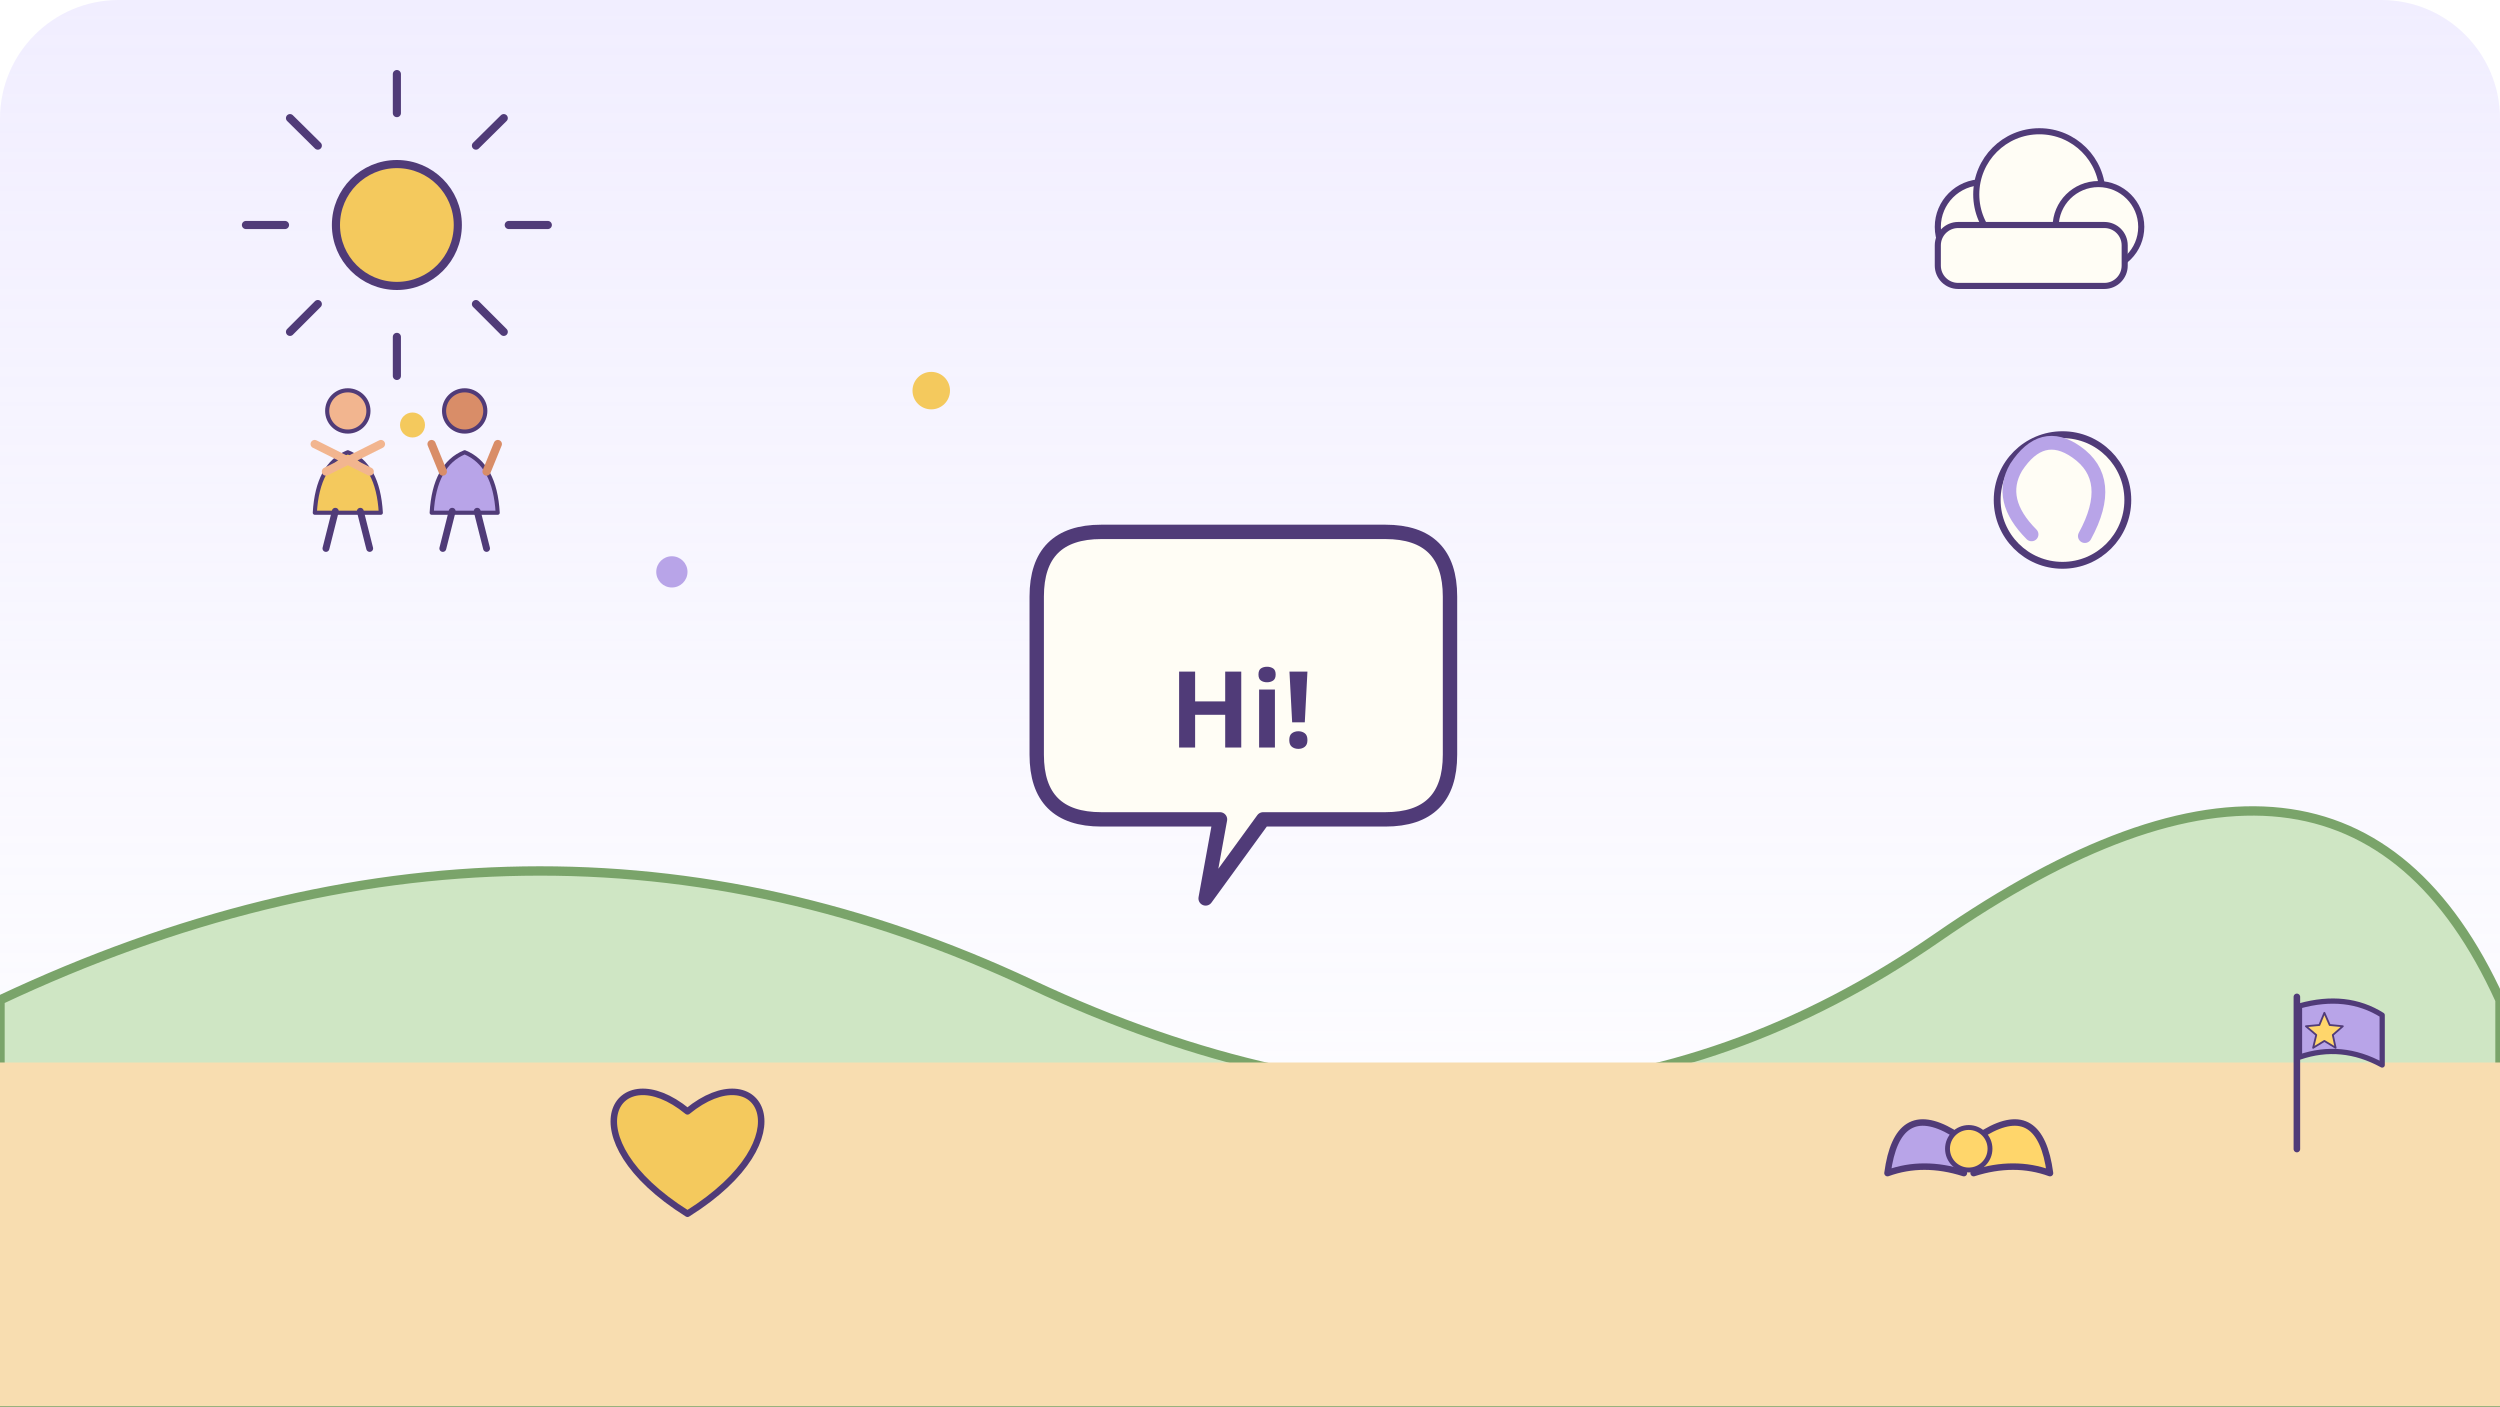
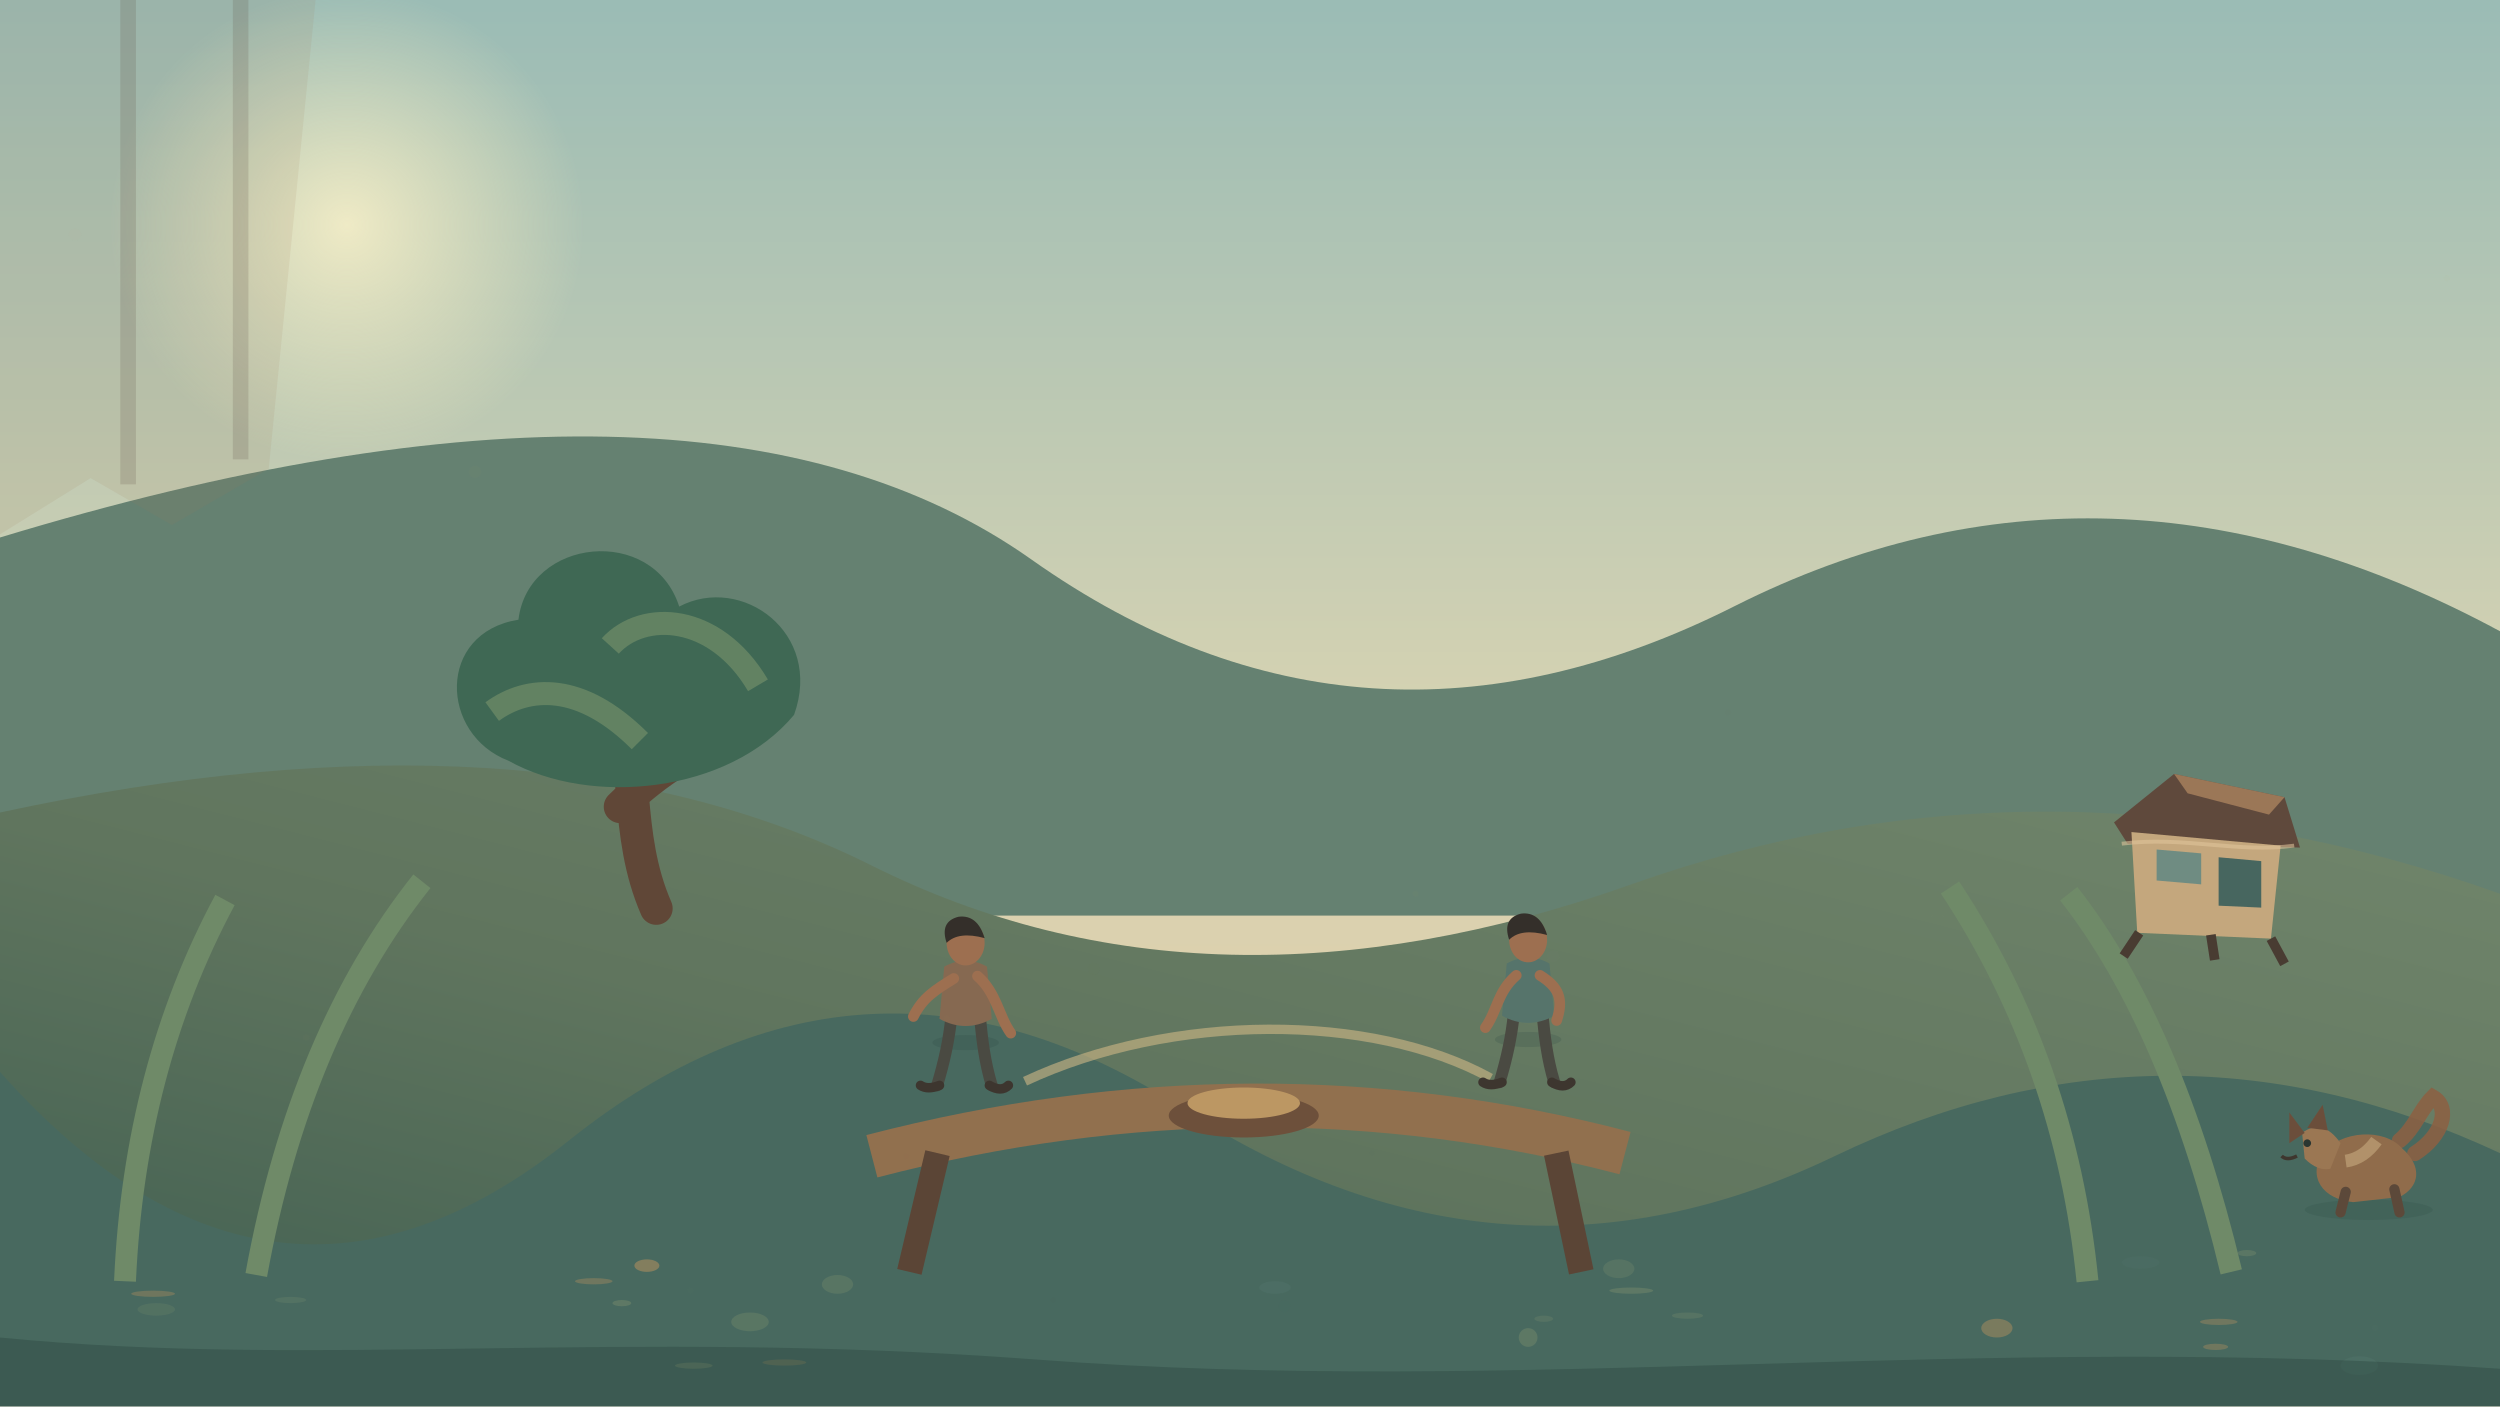
- <svg xmlns="http://www.w3.org/2000/svg" width="800" height="450" viewBox="0 0 800 450" role="img" aria-labelledby="title desc">
+ <svg xmlns="http://www.w3.org/2000/svg" width="800" height="450" viewBox="0 0 800 450">
  <defs>
    <linearGradient id="sky" x1="0" y1="0" x2="0" y2="1">
-       <stop offset="0" stop-color="#F1EEFF" />
-       <stop offset="1" stop-color="#FFFFFF" stop-opacity="0.72" />
+       <stop stop-color="#9bbcb5" />
+       <stop offset=".52" stop-color="#d7d3b2" />
+       <stop offset="1" stop-color="#e5cda7" />
    </linearGradient>
+     <linearGradient id="earth" x1="0" y1="0" x2="1" y2="1">
+       <stop stop-color="#71866c" />
+       <stop offset=".54" stop-color="#60755e" />
+       <stop offset="1" stop-color="#3d5d50" />
+     </linearGradient>
+     <linearGradient id="water" x1="0" y1="0" x2="1" y2=".7">
+       <stop stop-color="#85aea9" />
+       <stop offset=".55" stop-color="#567f7b" />
+       <stop offset="1" stop-color="#345e5c" />
+     </linearGradient>
+     <linearGradient id="wood" x1="0" y1="0" x2="1" y2="1">
+       <stop stop-color="#aa7752" />
+       <stop offset=".55" stop-color="#76503c" />
+       <stop offset="1" stop-color="#4f3b32" />
+     </linearGradient>
+     <radialGradient id="light">
+       <stop stop-color="#fff4ca" stop-opacity=".8" />
+       <stop offset="1" stop-color="#fff1c0" stop-opacity="0" />
+     </radialGradient>
+     <filter id="soft" x="-20%" y="-30%" width="140%" height="170%">
+       <feGaussianBlur stdDeviation="6" />
+     </filter>
  </defs>
-   <rect width="800" height="450" rx="38" fill="url(#sky)" />
-   <line x1="127.0" y1="36.2" x2="127.0" y2="23.7" stroke="#503B78" stroke-width="2.6" stroke-linecap="round" />
-   <line x1="152.3" y1="46.6" x2="161.2" y2="37.8" stroke="#503B78" stroke-width="2.6" stroke-linecap="round" />
-   <line x1="162.8" y1="72.0" x2="175.3" y2="72.0" stroke="#503B78" stroke-width="2.6" stroke-linecap="round" />
-   <line x1="152.3" y1="97.3" x2="161.2" y2="106.2" stroke="#503B78" stroke-width="2.6" stroke-linecap="round" />
-   <line x1="127.0" y1="107.8" x2="127.0" y2="120.3" stroke="#503B78" stroke-width="2.6" stroke-linecap="round" />
-   <line x1="101.7" y1="97.3" x2="92.8" y2="106.2" stroke="#503B78" stroke-width="2.6" stroke-linecap="round" />
-   <line x1="91.2" y1="72.0" x2="78.7" y2="72.0" stroke="#503B78" stroke-width="2.6" stroke-linecap="round" />
-   <line x1="101.7" y1="46.6" x2="92.8" y2="37.8" stroke="#503B78" stroke-width="2.6" stroke-linecap="round" />
-   <circle cx="127" cy="72" r="19.5" fill="#F4C95D" stroke="#503B78" stroke-width="2.6" />
-   <circle cx="634.4" cy="72.6" r="14.3" fill="#FFFDF5" stroke="#503B78" stroke-width="1.95" />
-   <circle cx="652.6" cy="62.2" r="20.2" fill="#FFFDF5" stroke="#503B78" stroke-width="1.95" />
-   <circle cx="671.5" cy="72.6" r="13.7" fill="#FFFDF5" stroke="#503B78" stroke-width="1.95" />
-   <rect x="620.1" y="72.0" width="59.8" height="19.5" rx="6.5" fill="#FFFDF5" stroke="#503B78" stroke-width="1.95" />
-   <path d="M0 320 Q170 240 330 315 T620 300 T800 320 L800 450 L0 450 Z" fill="#CFE6C4" stroke="#7AA46A" stroke-width="3" stroke-linecap="round" stroke-linejoin="round" />
-   <rect x="0" y="340" width="800" height="110" rx="0" fill="#F8DDB0" stroke="none" stroke-width="0" />
-   <path d="M331.75,190.9 Q331.75,170.2 352.45,170.2 L443.3,170.2 Q464.0,170.2 464.0,190.9 L464.0,241.5 Q464.0,262.2 443.3,262.2 L404.2,262.2 L385.8,287.5 L390.4,262.2 L352.45,262.2 Q331.75,262.2 331.75,241.5 Z" fill="#FFFDF5" stroke="#503B78" stroke-width="4.6" stroke-linecap="round" stroke-linejoin="round" />
-   <text x="397.3" y="239.2" font-family="sans-serif" font-size="34" font-weight="700" text-anchor="middle" fill="#503B78">Hi!</text>
-   <circle cx="111.3" cy="131.5" r="6.6" fill="#F2B58F" stroke="#503B78" stroke-width="1.32" />
-   <path d="M100.74,164.08 Q101.62,148.68 111.3,144.72 Q120.98,148.68 121.86,164.08 Z" fill="#F4C95D" stroke="#503B78" stroke-width="1.32" stroke-linecap="round" stroke-linejoin="round" />
-   <line x1="104.3" y1="150.9" x2="121.9" y2="142.1" stroke="#F2B58F" stroke-width="2.64" stroke-linecap="round" />
-   <line x1="118.3" y1="150.9" x2="100.7" y2="142.1" stroke="#F2B58F" stroke-width="2.64" stroke-linecap="round" />
-   <line x1="107.3" y1="163.6" x2="104.3" y2="175.5" stroke="#503B78" stroke-width="2.2" stroke-linecap="round" />
-   <line x1="115.3" y1="163.6" x2="118.3" y2="175.5" stroke="#503B78" stroke-width="2.2" stroke-linecap="round" />
-   <circle cx="148.7" cy="131.5" r="6.6" fill="#D98D68" stroke="#503B78" stroke-width="1.32" />
-   <path d="M138.14,164.08 Q139.02,148.68 148.7,144.72 Q158.38,148.68 159.26,164.08 Z" fill="#B8A4E8" stroke="#503B78" stroke-width="1.32" stroke-linecap="round" stroke-linejoin="round" />
-   <line x1="141.7" y1="150.9" x2="138.1" y2="142.1" stroke="#D98D68" stroke-width="2.64" stroke-linecap="round" />
-   <line x1="155.7" y1="150.9" x2="159.3" y2="142.1" stroke="#D98D68" stroke-width="2.64" stroke-linecap="round" />
-   <line x1="144.7" y1="163.6" x2="141.7" y2="175.5" stroke="#503B78" stroke-width="2.2" stroke-linecap="round" />
-   <line x1="152.7" y1="163.6" x2="155.7" y2="175.5" stroke="#503B78" stroke-width="2.2" stroke-linecap="round" />
-   <circle cx="660" cy="160" r="20.9" fill="#FFFDF5" stroke="#503B78" stroke-width="2.2" />
-   <path d="M667.15,171.55 Q677.05,153.4 664.4,144.6 Q653.4,136.9 645.15,149.55 Q639.1,160 650.1,171.0" fill="none" stroke="#B8A4E8" stroke-width="4.4" stroke-linecap="round" stroke-linejoin="round" />
-   <path d="M220,388.4 C181.0,363.96 197.12,336.92 220,355.64 C242.88,336.92 259.0,363.96 220,388.4 Z" fill="#F4C95D" stroke="#503B78" stroke-width="2.08" stroke-linecap="round" stroke-linejoin="round" />
-   <path d="M604.0,375.4 Q607.12,352.0 624.8,362.4 L628.44,375.4 Q615.44,371.24 604.0,375.4 Z" fill="#B8A4E8" stroke="#503B78" stroke-width="2.08" stroke-linecap="round" stroke-linejoin="round" />
-   <path d="M656.0,375.4 Q652.88,352.0 635.2,362.4 L631.56,375.4 Q644.56,371.24 656.0,375.4 Z" fill="#FFD66B" stroke="#503B78" stroke-width="2.08" stroke-linecap="round" stroke-linejoin="round" />
-   <circle cx="630" cy="367.6" r="6.8" fill="#FFD66B" stroke="#503B78" stroke-width="1.56" />
-   <circle cx="132" cy="136" r="4" fill="#F4C95D" stroke="none" stroke-width="0" />
-   <circle cx="215" cy="183" r="5" fill="#B8A4E8" stroke="none" stroke-width="0" />
-   <circle cx="298" cy="125" r="6" fill="#F4C95D" stroke="none" stroke-width="0" />
-   <line x1="735" y1="319.0" x2="735" y2="367.7" stroke="#503B78" stroke-width="2.1" stroke-linecap="round" />
-   <path d="M735.84,321.9 Q750.96,317.7 762.3,324.84 L762.3,340.8 Q749.28,333.66 735.84,338.28 Z" fill="#B8A4E8" stroke="#503B78" stroke-width="1.68" stroke-linecap="round" stroke-linejoin="round" />
-   <polygon points="743.8,324.1 745.5,328.0 749.7,328.4 746.5,331.2 747.4,335.3 743.8,333.1 740.2,335.3 741.2,331.2 737.9,328.4 742.2,328.0" fill="#FFD66B" stroke="#503B78" stroke-width="0.588" stroke-linejoin="round" />
+   <g transform="translate(800 0) scale(-1 1)">
+     <rect width="800" height="450" fill="url(#sky)" />
+     <circle cx="689" cy="72" r="76" fill="url(#light)" />
+     <path d="M0 202q126-68 245-8t225-15t330-7v121H0Z" fill="#658171" />
+     <path d="M0 286q143-51 278-3t243-6t279-17v190H0Z" fill="url(#earth)" />
+     <path d="M0 369Q107 319 213 370T421 355T618 365T800 343V450H0Z" fill="#48695f" />
+     <path d="M86 407q19-79 52-121M132 410q7-70 44-126M718 408q-14-77-53-126M760 410q-3-68-32-122" fill="none" stroke="#6f8a68" stroke-width="7" />
+     <g transform="translate(64 252) scale(0.62)">
+       <path d="M0 31 L8 5 L65 -7 L96 18 L89 29Z" fill="#5f493c" />
+       <path d="M8 5 L65 -7 L58 3 L16 14Z" fill="#b58a62" opacity=".7" />
+       <path d="M10 30 L87 23 L84 75 L15 78Z" fill="#c4a77d" />
+       <path d="M20 38 l22 -2 l0 25 l-22 1Z" fill="#47665f" />
+       <path d="M51 34 l23 -2 l0 16 l-23 2Z" fill="#6f8c82" />
+       <path d="M15 78 L8 91 M83 75 L91 87 M46 76 L44 89" stroke="#493c32" stroke-width="5" />
+       <path d="M3 30 C32 34 60 25 92 29" fill="none" stroke="#e2c79d" stroke-width="2" opacity=".55" />
+     </g>
+     <g transform="translate(590 213) scale(1.05)">
+       <path d="M0 74 C10 51 5 29 13 3 M11 43 C-1 31 -12 26 -20 21 M10 31 C27 19 31 10 39 0" fill="none" stroke="#604737" stroke-width="10" stroke-linecap="round" />
+       <path d="M-42 15 C-51 -10 -26 -28 -7 -18 C1 -43 39 -39 42 -14 C67 -10 66 21 45 29 C20 43 -22 39 -42 15Z" fill="#3f6854" />
+       <path d="M-31 6 C-18 -16 4 -17 14 -6 M5 23 C23 5 39 6 50 14" fill="none" stroke="#75906a" stroke-width="7" opacity=".65" />
+     </g>
+     <path d="M280 369 Q398 338 521 370" fill="none" stroke="#91704e" stroke-width="14" />
+     <path d="M302 369 L294 407 M500 369 L509 407" stroke="#5b4536" stroke-width="8" />
+     <path d="M323 345 C361 324 425 324 472 346" fill="none" stroke="#cfb785" stroke-width="3" opacity=".6" />
+     <g transform="translate(311.0 303.0) scale(0.760)">
+       <ellipse cx="0" cy="39" rx="14" ry="3.2" fill="#203c38" opacity=".16" />
+       <path d="M-6 28 C-7 38 -8 47 -11 57 M6 28 C7 38 9 47 12 57" fill="none" stroke="#4a4a42" stroke-width="5" stroke-linecap="round" />
+       <path d="M-10 57 Q-15 60 -18 57 M11 57 Q16 59 19 57" fill="none" stroke="#3d362f" stroke-width="4" stroke-linecap="round" />
+       <path d="M-9 7 Q0 2 9 7 L11 29 Q0 35 -11 29Z" fill="#56746b" />
+       <path d="M-5 12 C-13 17 -15 22 -12 31" fill="none" stroke="#9d6f50" stroke-width="4.5" stroke-linecap="round" />
+       <path d="M5 12 C13 19 13 27 18 34" fill="none" stroke="#9d6f50" stroke-width="4.5" stroke-linecap="round" />
+       <ellipse cy="-3" rx="8" ry="9.5" fill="#9d6f50" />
+       <path d="M-8 -5 Q-5 -15 3 -14 Q11 -12 8 -3 Q3 -8 -8 -5Z" fill="#342f2a" />
+     </g>
+     <g transform="translate(491.0 304.0) scale(0.760)">
+       <ellipse cx="0" cy="39" rx="14" ry="3.2" fill="#203c38" opacity=".16" />
+       <path d="M-6 28 C-7 38 -8 47 -11 57 M6 28 C7 38 9 47 12 57" fill="none" stroke="#4a4a42" stroke-width="5" stroke-linecap="round" />
+       <path d="M-10 57 Q-15 60 -18 57 M11 57 Q16 59 19 57" fill="none" stroke="#3d362f" stroke-width="4" stroke-linecap="round" />
+       <path d="M-9 7 Q0 2 9 7 L11 29 Q0 35 -11 29Z" fill="#866951" />
+       <path d="M-5 11 C-13 18 -14 28 -19 35" fill="none" stroke="#9d6f50" stroke-width="4.5" stroke-linecap="round" />
+       <path d="M5 12 C13 17 18 20 22 28" fill="none" stroke="#9d6f50" stroke-width="4.5" stroke-linecap="round" />
+       <ellipse cy="-3" rx="8" ry="9.5" fill="#9d6f50" />
+       <path d="M-8 -5 Q-5 -15 3 -14 Q11 -12 8 -3 Q3 -8 -8 -5Z" fill="#342f2a" />
+     </g>
+     <g transform="translate(402 357)">
+       <ellipse rx="24" ry="7" fill="#6d503b" />
+       <ellipse cy="-4" rx="18" ry="5" fill="#bc9763" />
+     </g>
+     <ellipse cx="115" cy="404" rx="6" ry="2" fill="#4f7168" opacity=".28" />
+     <ellipse cx="593" cy="405" rx="4" ry="2" fill="#b6905d" opacity=".54" />
+     <ellipse cx="610" cy="410" rx="6" ry="1" fill="#b6905d" opacity=".36" />
+     <ellipse cx="282" cy="406" rx="5" ry="3" fill="#71876a" opacity=".34" />
+     <ellipse cx="45" cy="437" rx="6" ry="3" fill="#4f7168" opacity=".58" />
+     <ellipse cx="161" cy="425" rx="5" ry="3" fill="#b6905d" opacity=".45" />
+     <ellipse cx="278" cy="413" rx="7" ry="1" fill="#71876a" opacity=".53" />
+     <ellipse cx="91" cy="431" rx="4" ry="1" fill="#b6905d" opacity=".37" />
+     <ellipse cx="560" cy="423" rx="6" ry="3" fill="#71876a" opacity=".42" />
+     <ellipse cx="532" cy="411" rx="5" ry="3" fill="#71876a" opacity=".40" />
+     <ellipse cx="81" cy="401" rx="3" ry="1" fill="#71876a" opacity=".44" />
+     <ellipse cx="311" cy="428" rx="3" ry="3" fill="#71876a" opacity=".50" />
+     <ellipse cx="601" cy="417" rx="3" ry="1" fill="#71876a" opacity=".53" />
+     <ellipse cx="306" cy="422" rx="3" ry="1" fill="#71876a" opacity=".31" />
+     <ellipse cx="578" cy="437" rx="6" ry="1" fill="#71876a" opacity=".57" />
+     <ellipse cx="751" cy="414" rx="7" ry="1" fill="#b6905d" opacity=".35" />
+     <ellipse cx="90" cy="423" rx="6" ry="1" fill="#b6905d" opacity=".36" />
+     <ellipse cx="260" cy="421" rx="5" ry="1" fill="#71876a" opacity=".34" />
+     <ellipse cx="750" cy="419" rx="6" ry="2" fill="#71876a" opacity=".26" />
+     <ellipse cx="392" cy="412" rx="5" ry="2" fill="#4f7168" opacity=".57" />
+     <ellipse cx="707" cy="416" rx="5" ry="1" fill="#71876a" opacity=".28" />
+     <ellipse cx="549" cy="436" rx="7" ry="1" fill="#b6905d" opacity=".27" />
+     <g transform="translate(42 365) scale(0.82 .82)" opacity=".88">
+       <ellipse cx="0" cy="27" rx="25" ry="4" fill="#173a36" opacity=".14" />
+       <path d="M-18 5 C-29 -2 -32 -13 -25 -17 C-20 -12 -18 -5 -12 0" fill="none" stroke="#8b6043" stroke-width="6" stroke-linecap="round" />
+       <path d="M-13 3 C-6 -5 11 -4 18 5 C24 14 18 23 6 24 L-12 22 C-20 18 -21 10 -13 3Z" fill="#9a6d48" />
+       <path d="M11 1 Q18 -9 26 -3 L25 7 Q20 12 15 11Z" fill="#a77952" />
+       <path d="M16 -4 L18 -14 L24 -5 M25 -3 L31 -11 L31 1" fill="#704b36" />
+       <path d="M-10 19 L-12 28 M9 20 L11 28" stroke="#5f4535" stroke-width="4" stroke-linecap="round" />
+       <circle cx="24" cy="1" r="1.5" fill="#28302b" />
+       <path d="M28 6 q4 2 6 0" fill="none" stroke="#3d3028" stroke-width="1.4" />
+       <path d="M-3 0 Q2 7 9 8" fill="none" stroke="#d2ad7f" stroke-width="5" opacity=".65" />
+     </g>
+     <path d="M0 438 C168 426 312 447 469 435 C603 425 698 438 800 428 L800 450 L0 450Z" fill="#243f39" opacity=".35" />
+   </g>
+   <g id="catalog-composition-frame">
+     <g aria-hidden="true" transform="translate(800 0) scale(-1 1)">
+       <path d="M699 0h101v171l-29-18-26 15-31-18Z" fill="#9c7455" opacity=".11" />
+       <path d="M723 0v147M759 0v155" stroke="#5a493b" stroke-width="5" opacity=".18" />
+     </g>
+   </g>
+   <g id="environment-grain" aria-hidden="true">
+     <circle cx="620" cy="294" r="2" fill="#78846c" opacity=".016" />
+     <circle cx="98" cy="332" r="1" fill="#b79a65" opacity=".024" />
+     <circle cx="497" cy="306" r="2" fill="#78846c" opacity=".024" />
+     <circle cx="760" cy="425" r="1" fill="#78846c" opacity=".024" />
+     <circle cx="290" cy="370" r="1" fill="#6a5945" opacity=".016" />
+     <circle cx="24" cy="75" r="2" fill="#b79a65" opacity=".020" />
+     <circle cx="337" cy="416" r="1" fill="#304842" opacity=".020" />
+     <circle cx="439" cy="369" r="1" fill="#304842" opacity=".016" />
+     <circle cx="411" cy="418" r="2" fill="#304842" opacity=".024" />
+     <circle cx="553" cy="228" r="1" fill="#6a5945" opacity=".024" />
+     <circle cx="350" cy="310" r="2" fill="#6a5945" opacity=".020" />
+     <circle cx="221" cy="413" r="1" fill="#78846c" opacity=".020" />
+     <circle cx="303" cy="326" r="1" fill="#b79a65" opacity=".020" />
+     <circle cx="783" cy="89" r="1" fill="#b79a65" opacity=".024" />
+     <circle cx="152" cy="151" r="2" fill="#b79a65" opacity=".024" />
+     <circle cx="453" cy="286" r="1" fill="#b79a65" opacity=".024" />
+   </g>
</svg>
